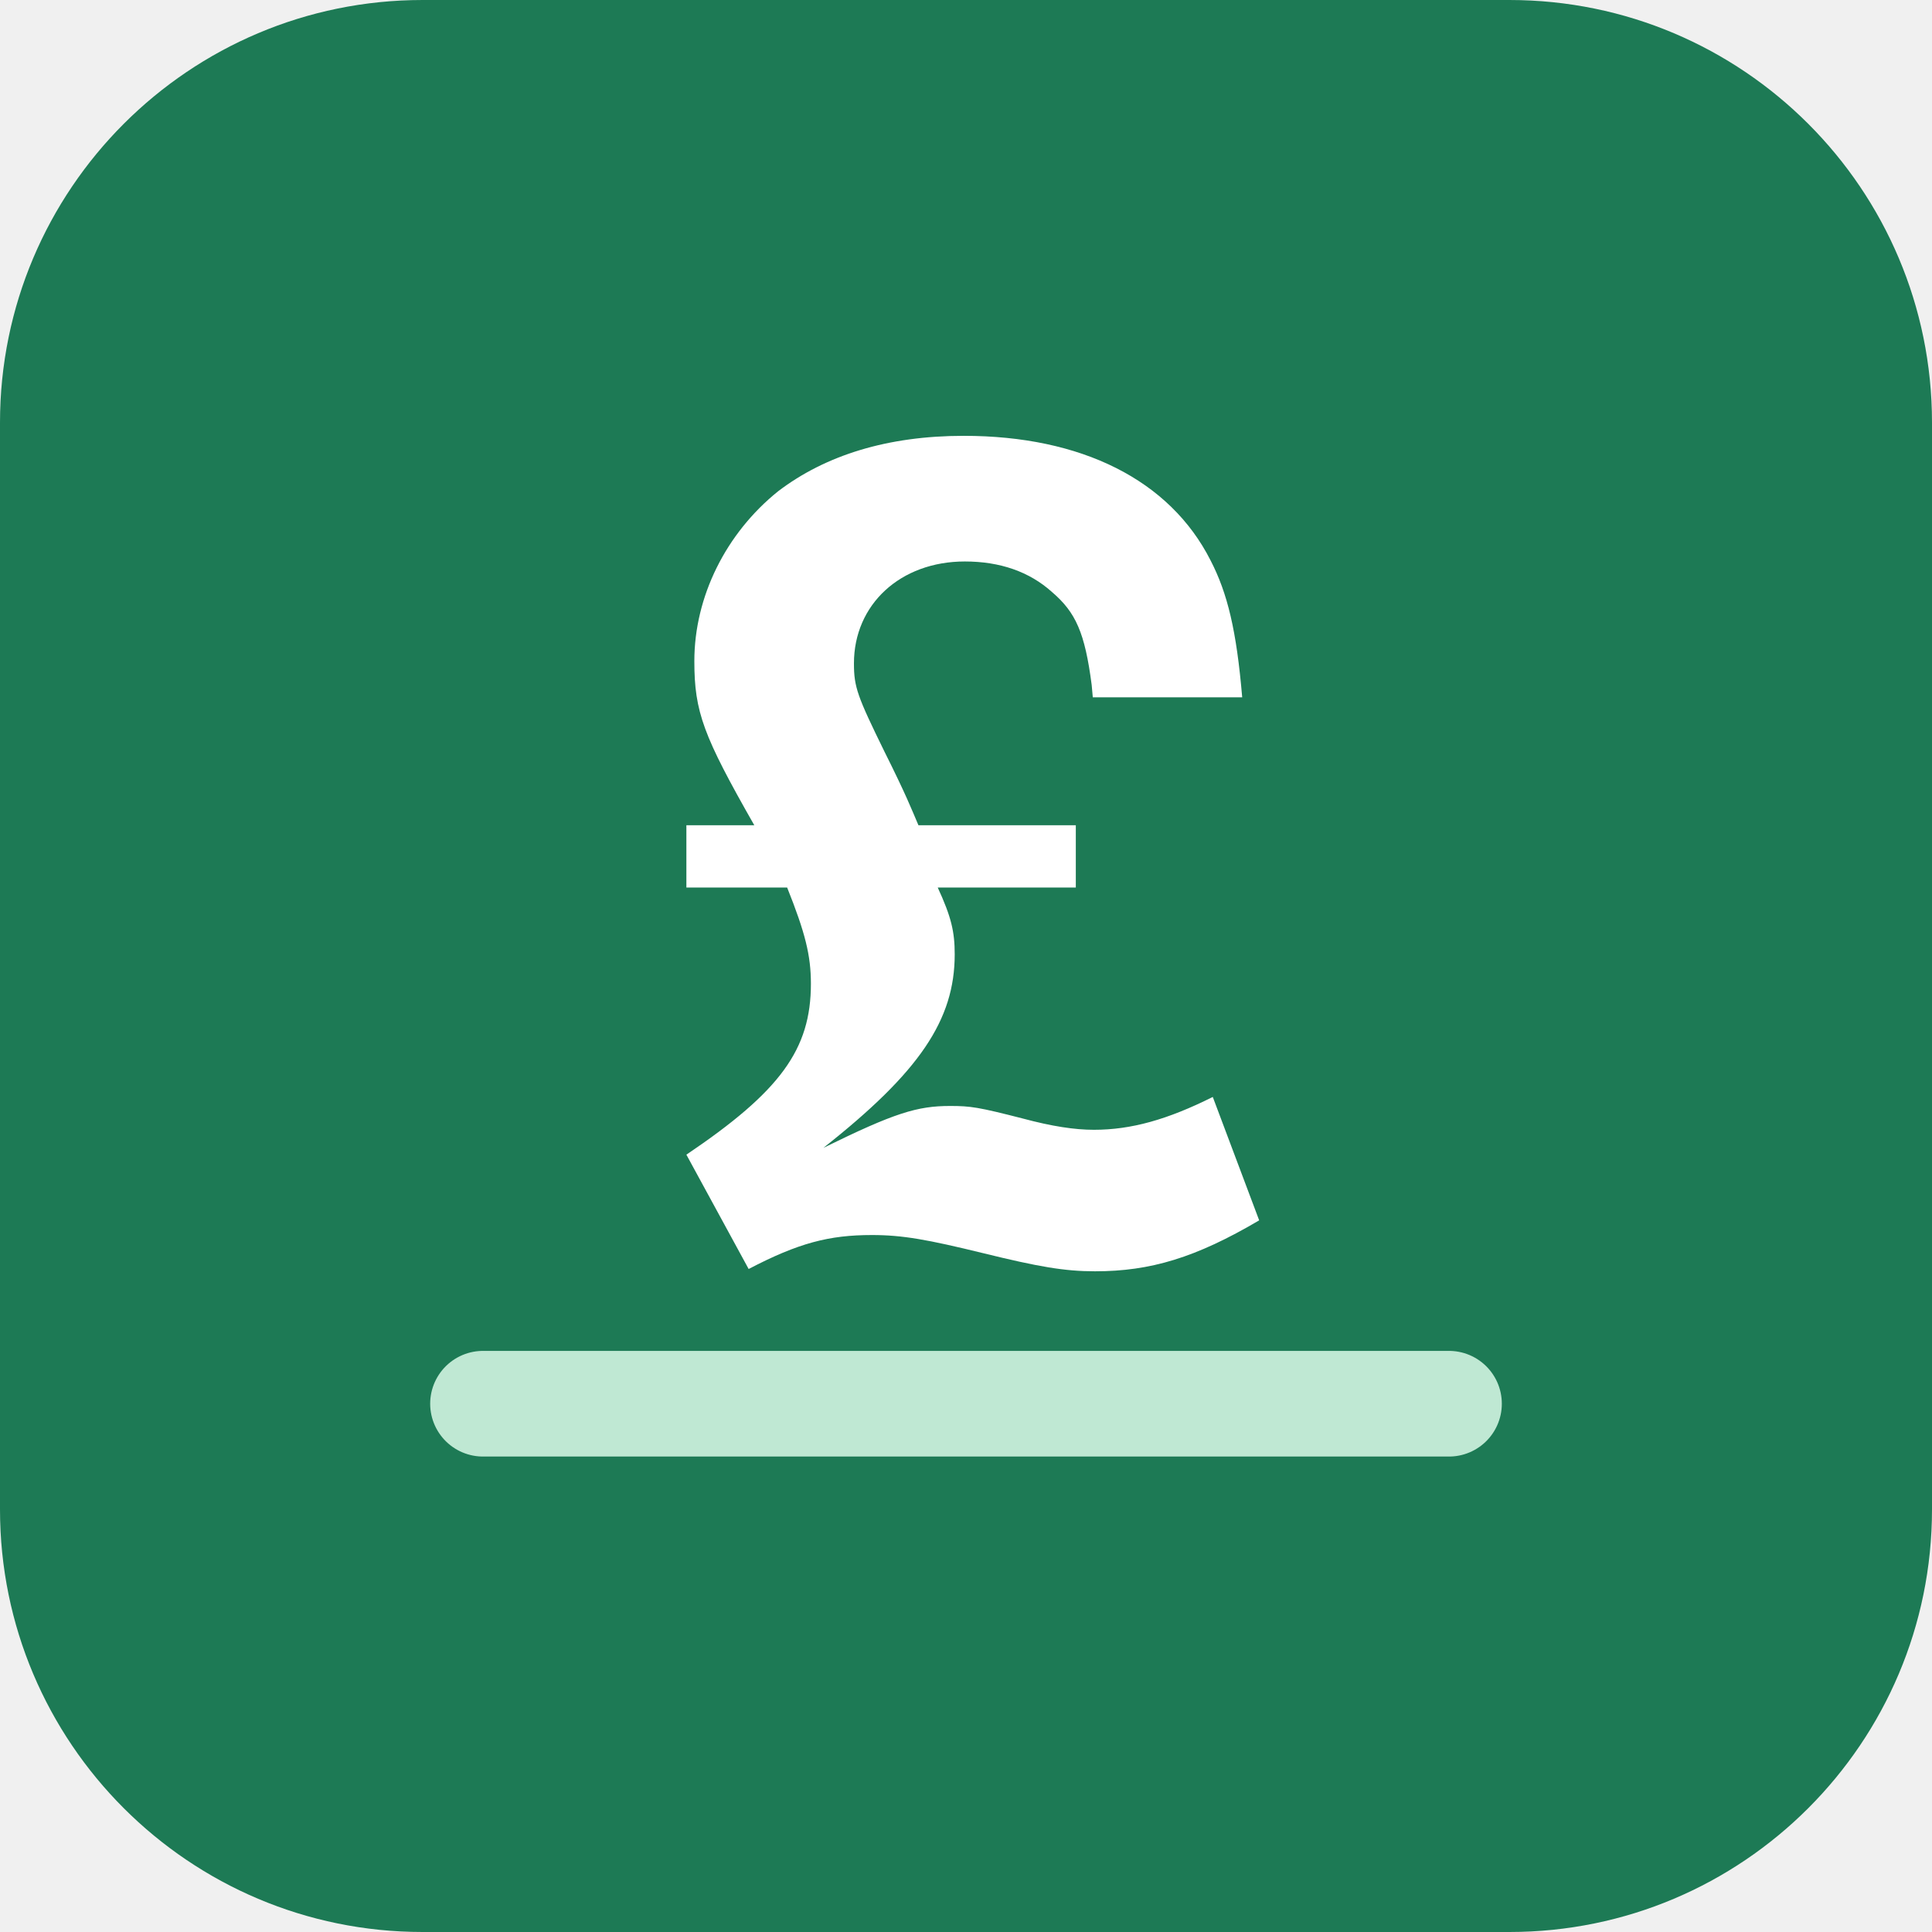
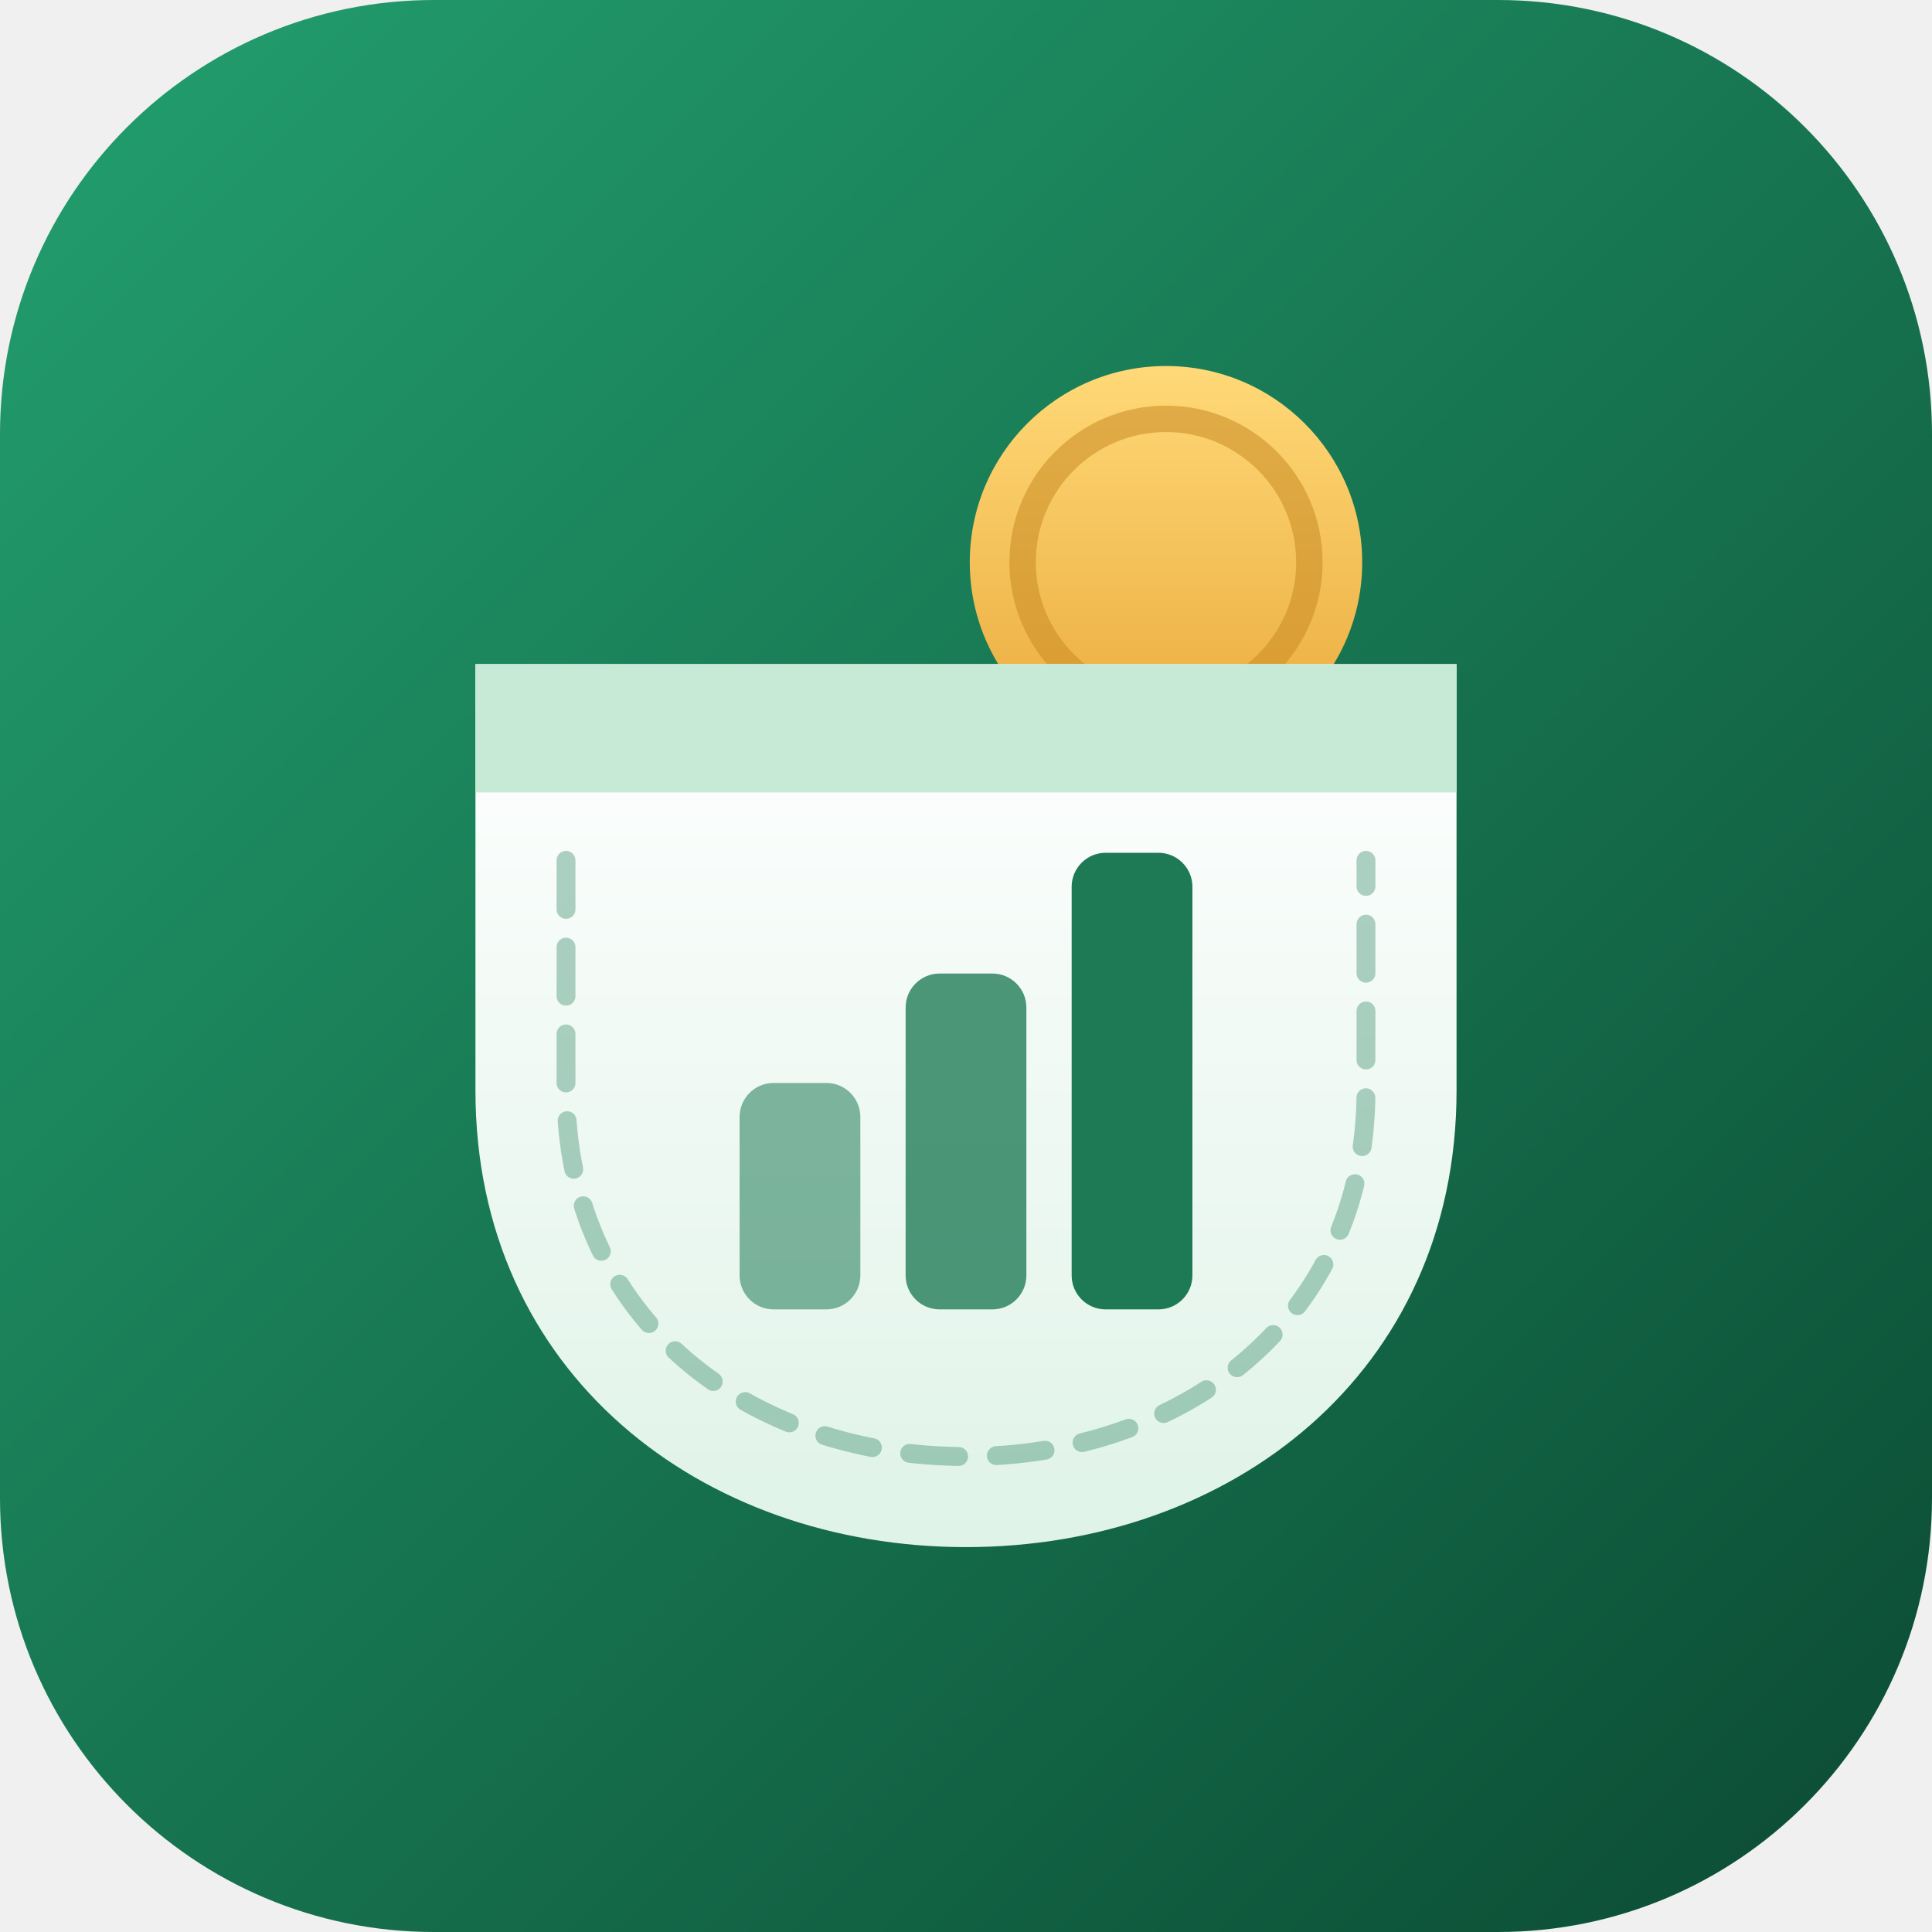
- <svg xmlns="http://www.w3.org/2000/svg" viewBox="0 0 512 512">
-   <rect width="512" height="512" rx="112" fill="#1d7a55" />
-   <path d="M128 372h256" stroke="#bfe8d3" stroke-width="28" stroke-linecap="round" />
-   <text x="256" y="330" text-anchor="middle" font-family="Helvetica, Arial, sans-serif" font-size="300" font-weight="800" fill="#fff">£</text>
+ <svg xmlns="http://www.w3.org/2000/svg" viewBox="0 0 1024 1024">
+   <defs>
+     <linearGradient id="bg" x1="0" y1="0" x2="1" y2="1">
+       <stop offset="0" stop-color="#23a06f" />
+       <stop offset="1" stop-color="#0b4a33" />
+     </linearGradient>
+     <linearGradient id="coin" x1="0" y1="0" x2="0" y2="1">
+       <stop offset="0" stop-color="#ffd978" />
+       <stop offset="1" stop-color="#e9a93a" />
+     </linearGradient>
+     <linearGradient id="pocket" x1="0" y1="0" x2="0" y2="1">
+       <stop offset="0" stop-color="#ffffff" />
+       <stop offset="1" stop-color="#dff3e8" />
+     </linearGradient>
+   </defs>
+   <rect width="1024" height="1024" rx="230" fill="url(#bg)" />
+   <circle cx="618" cy="298" r="104" fill="url(#coin)" />
+   <circle cx="618" cy="298" r="76" fill="none" stroke="#c98a22" stroke-width="14" opacity="0.55" />
+   <path d="M252 352 H772 V578 C772 728 652 820 512 820 C372 820 252 728 252 578 Z" fill="url(#pocket)" />
+   <path d="M252 352 H772 V420 H252 Z" fill="#c7ead7" />
+   <path d="M300 456 V578 C300 700 398 772 512 772 C626 772 724 700 724 578 V456" fill="none" stroke="#1d7a55" stroke-width="10" stroke-dasharray="26 20" stroke-linecap="round" opacity="0.35" />
+   <rect x="392" y="574" width="64" height="120" rx="18" fill="#1d7a55" opacity="0.55" />
+   <rect x="480" y="516" width="64" height="178" rx="18" fill="#1d7a55" opacity="0.78" />
+   <rect x="568" y="452" width="64" height="242" rx="18" fill="#1d7a55" />
</svg>
